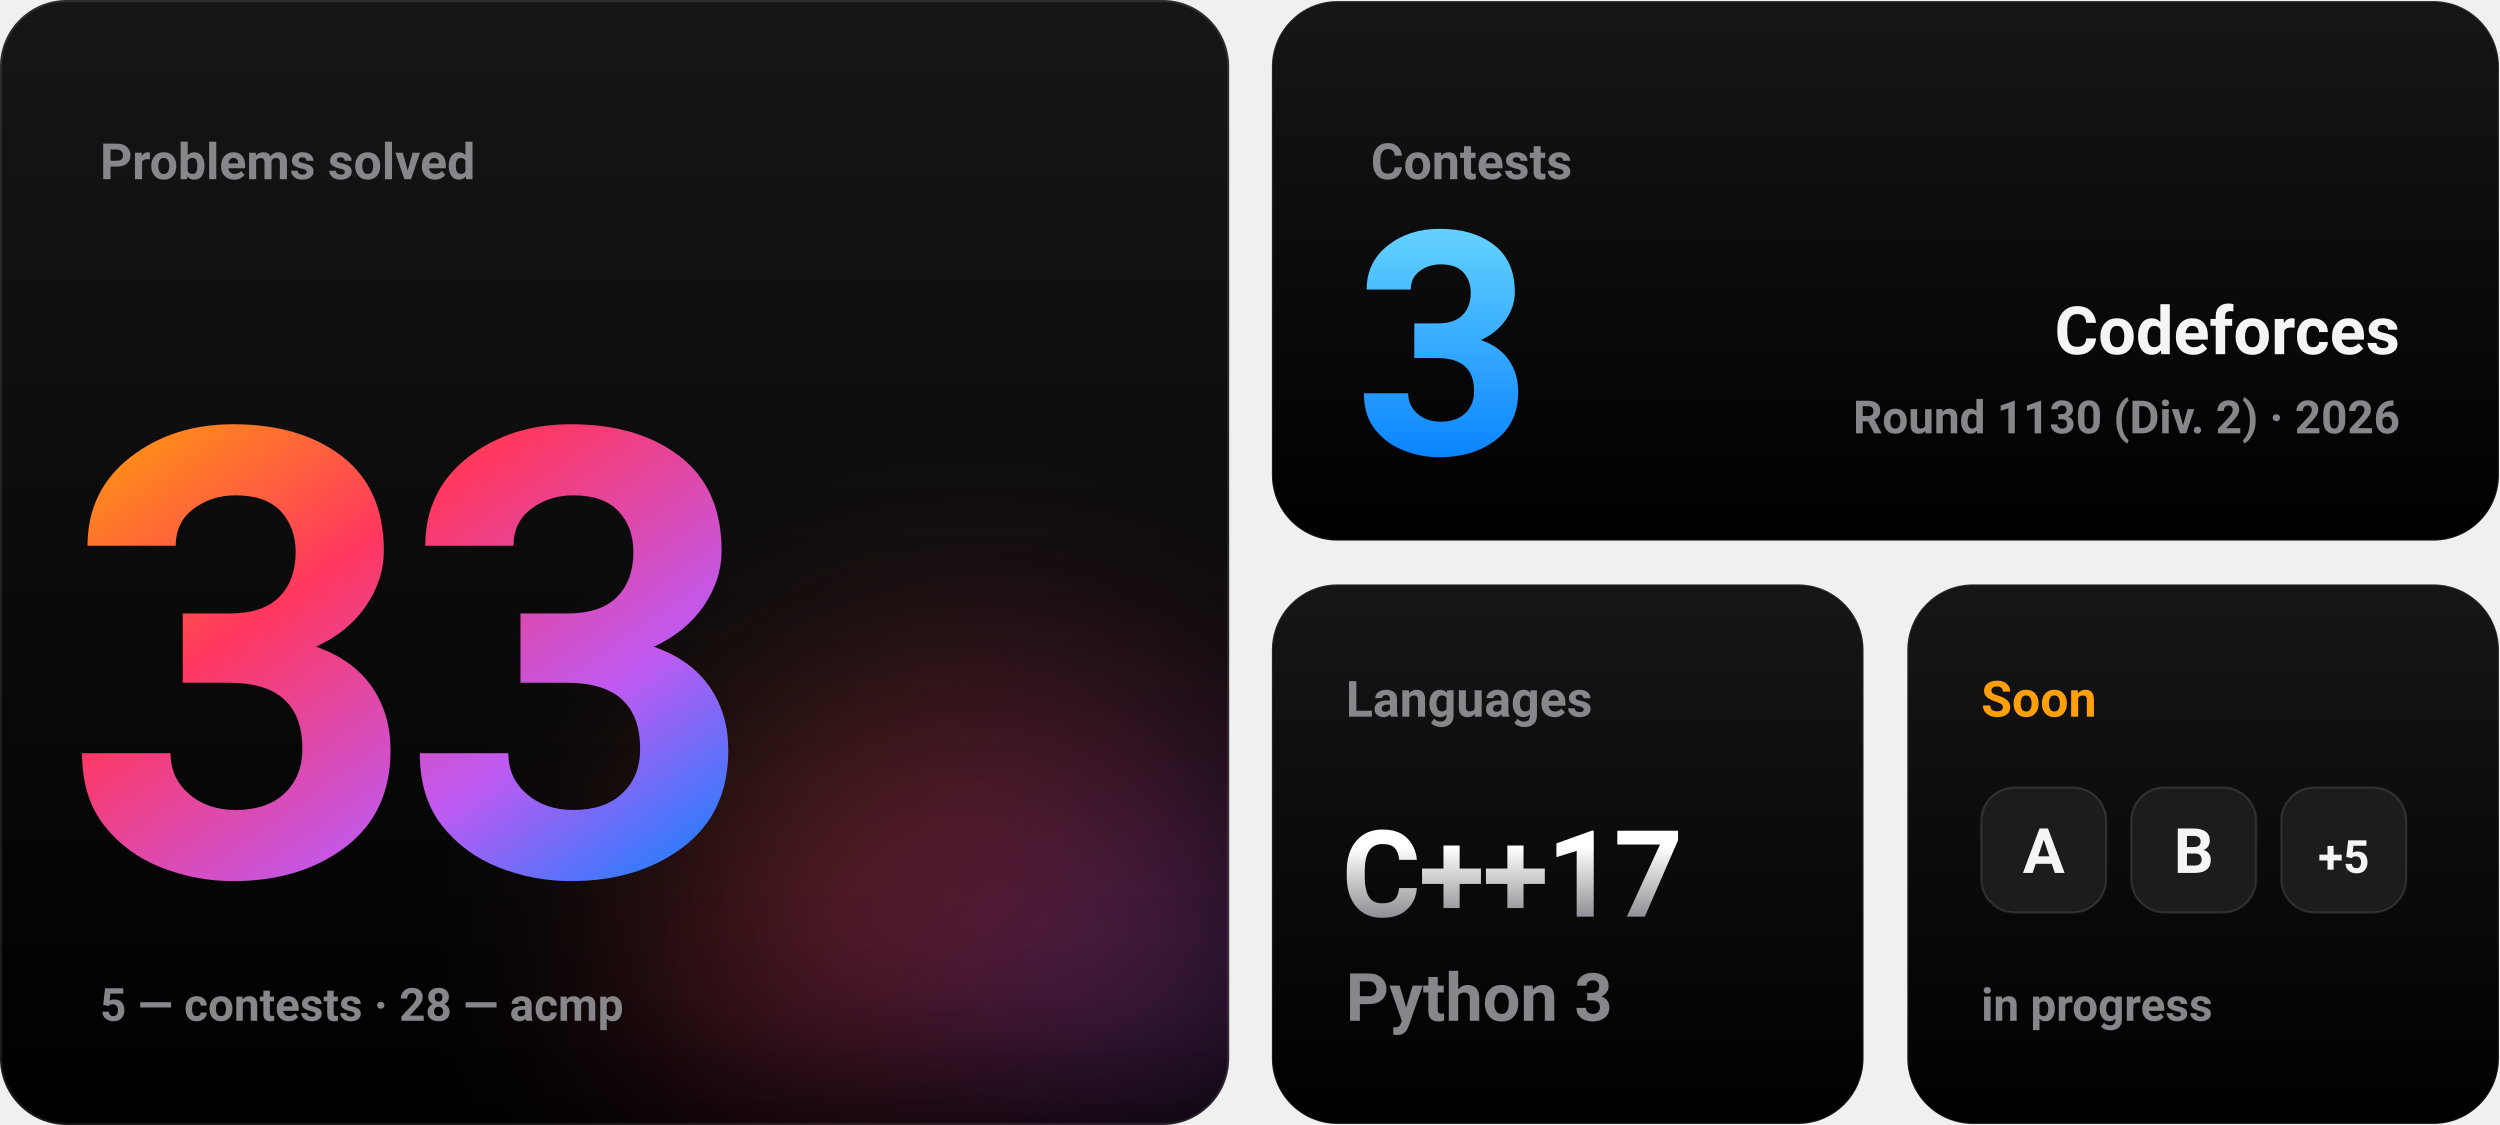
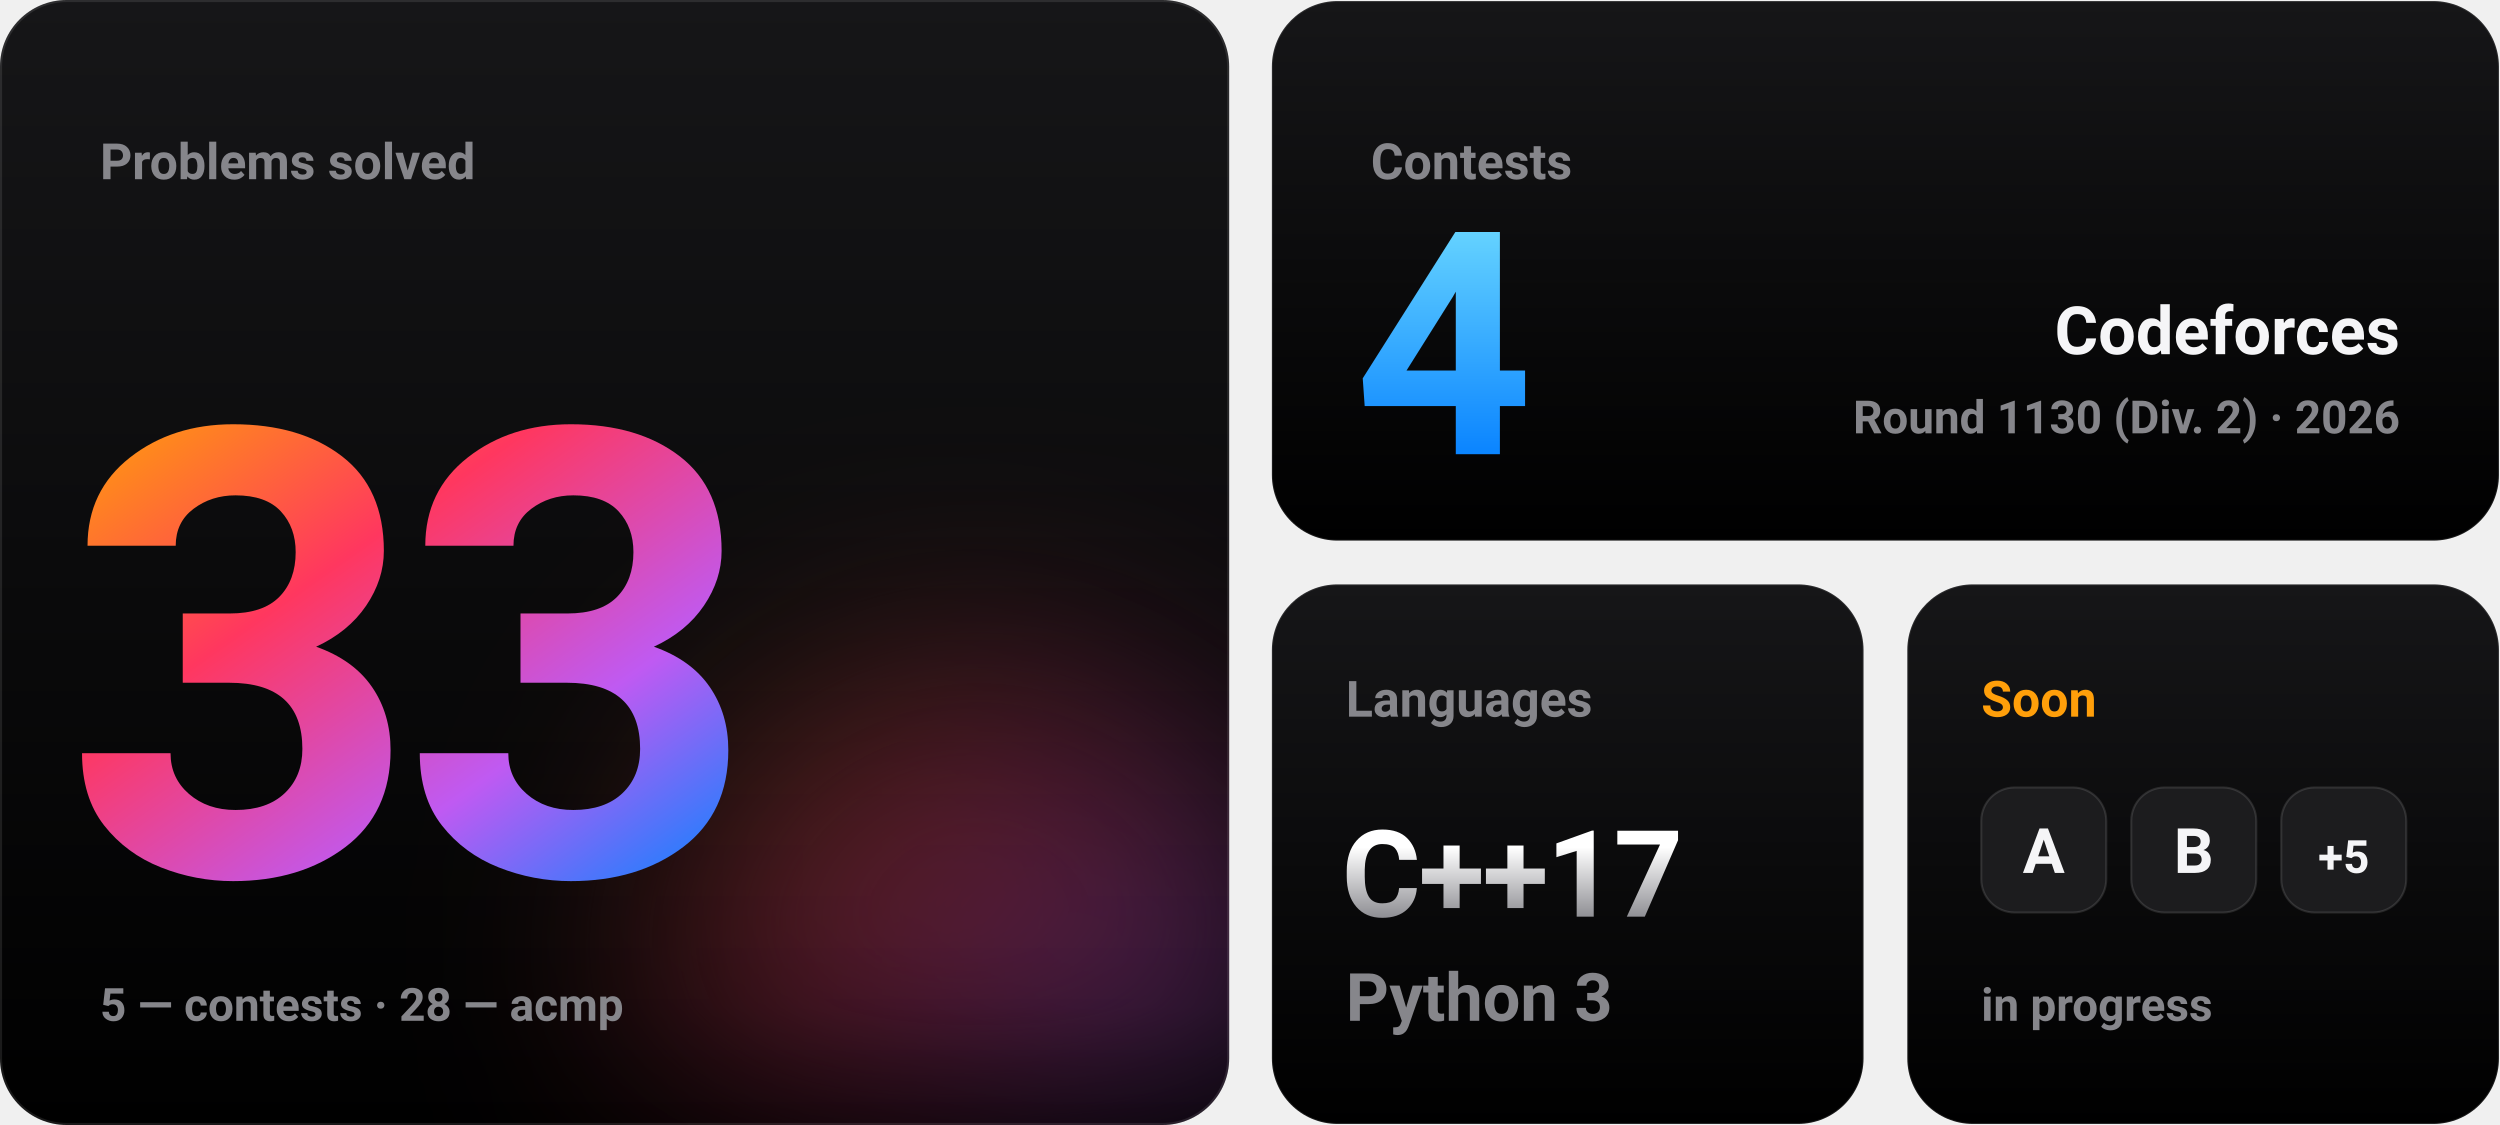
- <svg xmlns="http://www.w3.org/2000/svg" width="1200" height="540" viewBox="0 0 1200 540" role="img" aria-label="Problems solved: 33 (5 from contests, 28 from acmp). Contests: 3. Soon: A, B, C, D, E, F, G.">
+ <svg xmlns="http://www.w3.org/2000/svg" width="1200" height="540" viewBox="0 0 1200 540" role="img" aria-label="Problems solved: 33 (5 from contests, 28 from acmp). Contests: 4. Soon: A, B, C, D, E, F, G.">
  <defs>
    <linearGradient id="ai" x1="0" y1="0" x2="1" y2="1">
      <stop offset="0" stop-color="#ff9f0a" />
      <stop offset="0.35" stop-color="#ff375f" />
      <stop offset="0.7" stop-color="#bf5af2" />
      <stop offset="1" stop-color="#0a84ff" />
    </linearGradient>
    <linearGradient id="blue" x1="0" y1="0" x2="0" y2="1">
      <stop offset="0" stop-color="#64d2ff" />
      <stop offset="1" stop-color="#0a84ff" />
    </linearGradient>
    <linearGradient id="titanium" x1="0" y1="0" x2="0" y2="1">
      <stop offset="0.2" stop-color="#ffffff" />
      <stop offset="1" stop-color="#8e8e93" />
    </linearGradient>
    <linearGradient id="tile" x1="0" y1="0" x2="0" y2="1">
      <stop offset="0" stop-color="#161618" />
      <stop offset="1" stop-color="#000000" />
    </linearGradient>
    <filter id="blur" x="-100%" y="-100%" width="300%" height="300%">
      <feGaussianBlur stdDeviation="60" />
    </filter>
    <clipPath id="t1">
      <rect width="590" height="540" rx="32" />
    </clipPath>
  </defs>
  <g font-family="-apple-system, BlinkMacSystemFont, 'SF Pro Display', 'Segoe UI', Roboto, Helvetica, Arial, sans-serif">
    <g font-weight="600">
      <g clip-path="url(#t1)">
        <rect width="590" height="540" fill="url(#tile)" />
        <circle cx="470" cy="470" r="150" fill="url(#ai)" opacity="0.35" filter="url(#blur)">
          <animate attributeName="r" values="120;220;120" dur="5s" repeatCount="indefinite" calcMode="spline" keyTimes="0;0.5;1" keySplines="0.45 0 0.55 1;0.45 0 0.55 1" />
        </circle>
      </g>
      <rect x="0.5" y="0.5" width="589" height="539" rx="31.5" fill="none" stroke="#ffffff" stroke-opacity="0.1" />
      <text x="48" y="86" font-size="24" fill="#86868b">Problems solved</text>
      <g font-size="300" font-weight="700" letter-spacing="-10" fill="url(#ai)">
        <text x="30" y="420" opacity="0">30<animate attributeName="opacity" values="0;1;0" keyTimes="0;0.000;0.250" calcMode="discrete" dur="0.8s" fill="freeze" />
        </text>
        <text x="30" y="420" opacity="0">31<animate attributeName="opacity" values="0;1;0" keyTimes="0;0.250;0.500" calcMode="discrete" dur="0.8s" fill="freeze" />
        </text>
        <text x="30" y="420" opacity="0">32<animate attributeName="opacity" values="0;1;0" keyTimes="0;0.500;0.750" calcMode="discrete" dur="0.8s" fill="freeze" />
        </text>
        <text x="30" y="420">33<animate attributeName="opacity" values="0;1" keyTimes="0;0.750" calcMode="discrete" dur="0.8s" fill="freeze" />
        </text>
      </g>
      <text x="48" y="490" font-size="22" fill="#86868b">5 — contests  ·  28 — acmp</text>
      <rect x="610.5" y="0.5" width="589" height="259" rx="31.5" fill="url(#tile)" stroke="#ffffff" stroke-opacity="0.1" />
      <text x="658" y="86" font-size="24" fill="#86868b">Contests</text>
-       <text x="650" y="218" font-size="150" font-weight="700" letter-spacing="-4" fill="url(#blue)">3</text>
+       <text x="650" y="218" font-size="150" font-weight="700" letter-spacing="-4" fill="url(#blue)">4</text>
      <text x="1152" y="170" font-size="32" font-weight="700" fill="#f5f5f7" text-anchor="end">Codeforces</text>
      <text x="1152" y="208" font-size="22" fill="#86868b" text-anchor="end">Round 1130 (Div. 2) · 2026</text>
      <rect x="610.5" y="280.5" width="284" height="259" rx="31.5" fill="url(#tile)" stroke="#ffffff" stroke-opacity="0.1" />
      <text x="646" y="344" font-size="24" fill="#86868b">Languages</text>
      <text x="644" y="440" font-size="58" font-weight="700" letter-spacing="-1" fill="url(#titanium)">C++17</text>
      <text x="646" y="490" font-size="32" fill="#86868b">Python 3</text>
      <rect x="915.5" y="280.5" width="284" height="259" rx="31.5" fill="url(#tile)" stroke="#ffffff" stroke-opacity="0.1" />
      <text x="951" y="344" font-size="24" fill="#ff9f0a">Soon</text>
      <rect x="951" y="378" width="60" height="60" rx="16" fill="#1c1c1e" stroke="#ffffff" stroke-opacity="0.12" />
      <text x="981" y="419" font-size="30" font-weight="700" fill="#f5f5f7" text-anchor="middle">A</text>
      <rect x="1023" y="378" width="60" height="60" rx="16" fill="#1c1c1e" stroke="#ffffff" stroke-opacity="0.12" />
      <text x="1053" y="419" font-size="30" font-weight="700" fill="#f5f5f7" text-anchor="middle">B</text>
      <rect x="1095" y="378" width="60" height="60" rx="16" fill="#1c1c1e" stroke="#ffffff" stroke-opacity="0.12" />
      <text x="1125" y="419" font-size="22" font-weight="700" fill="#f5f5f7" text-anchor="middle">+5</text>
      <text x="951" y="490" font-size="22" fill="#86868b">in progress</text>
    </g>
  </g>
</svg>
